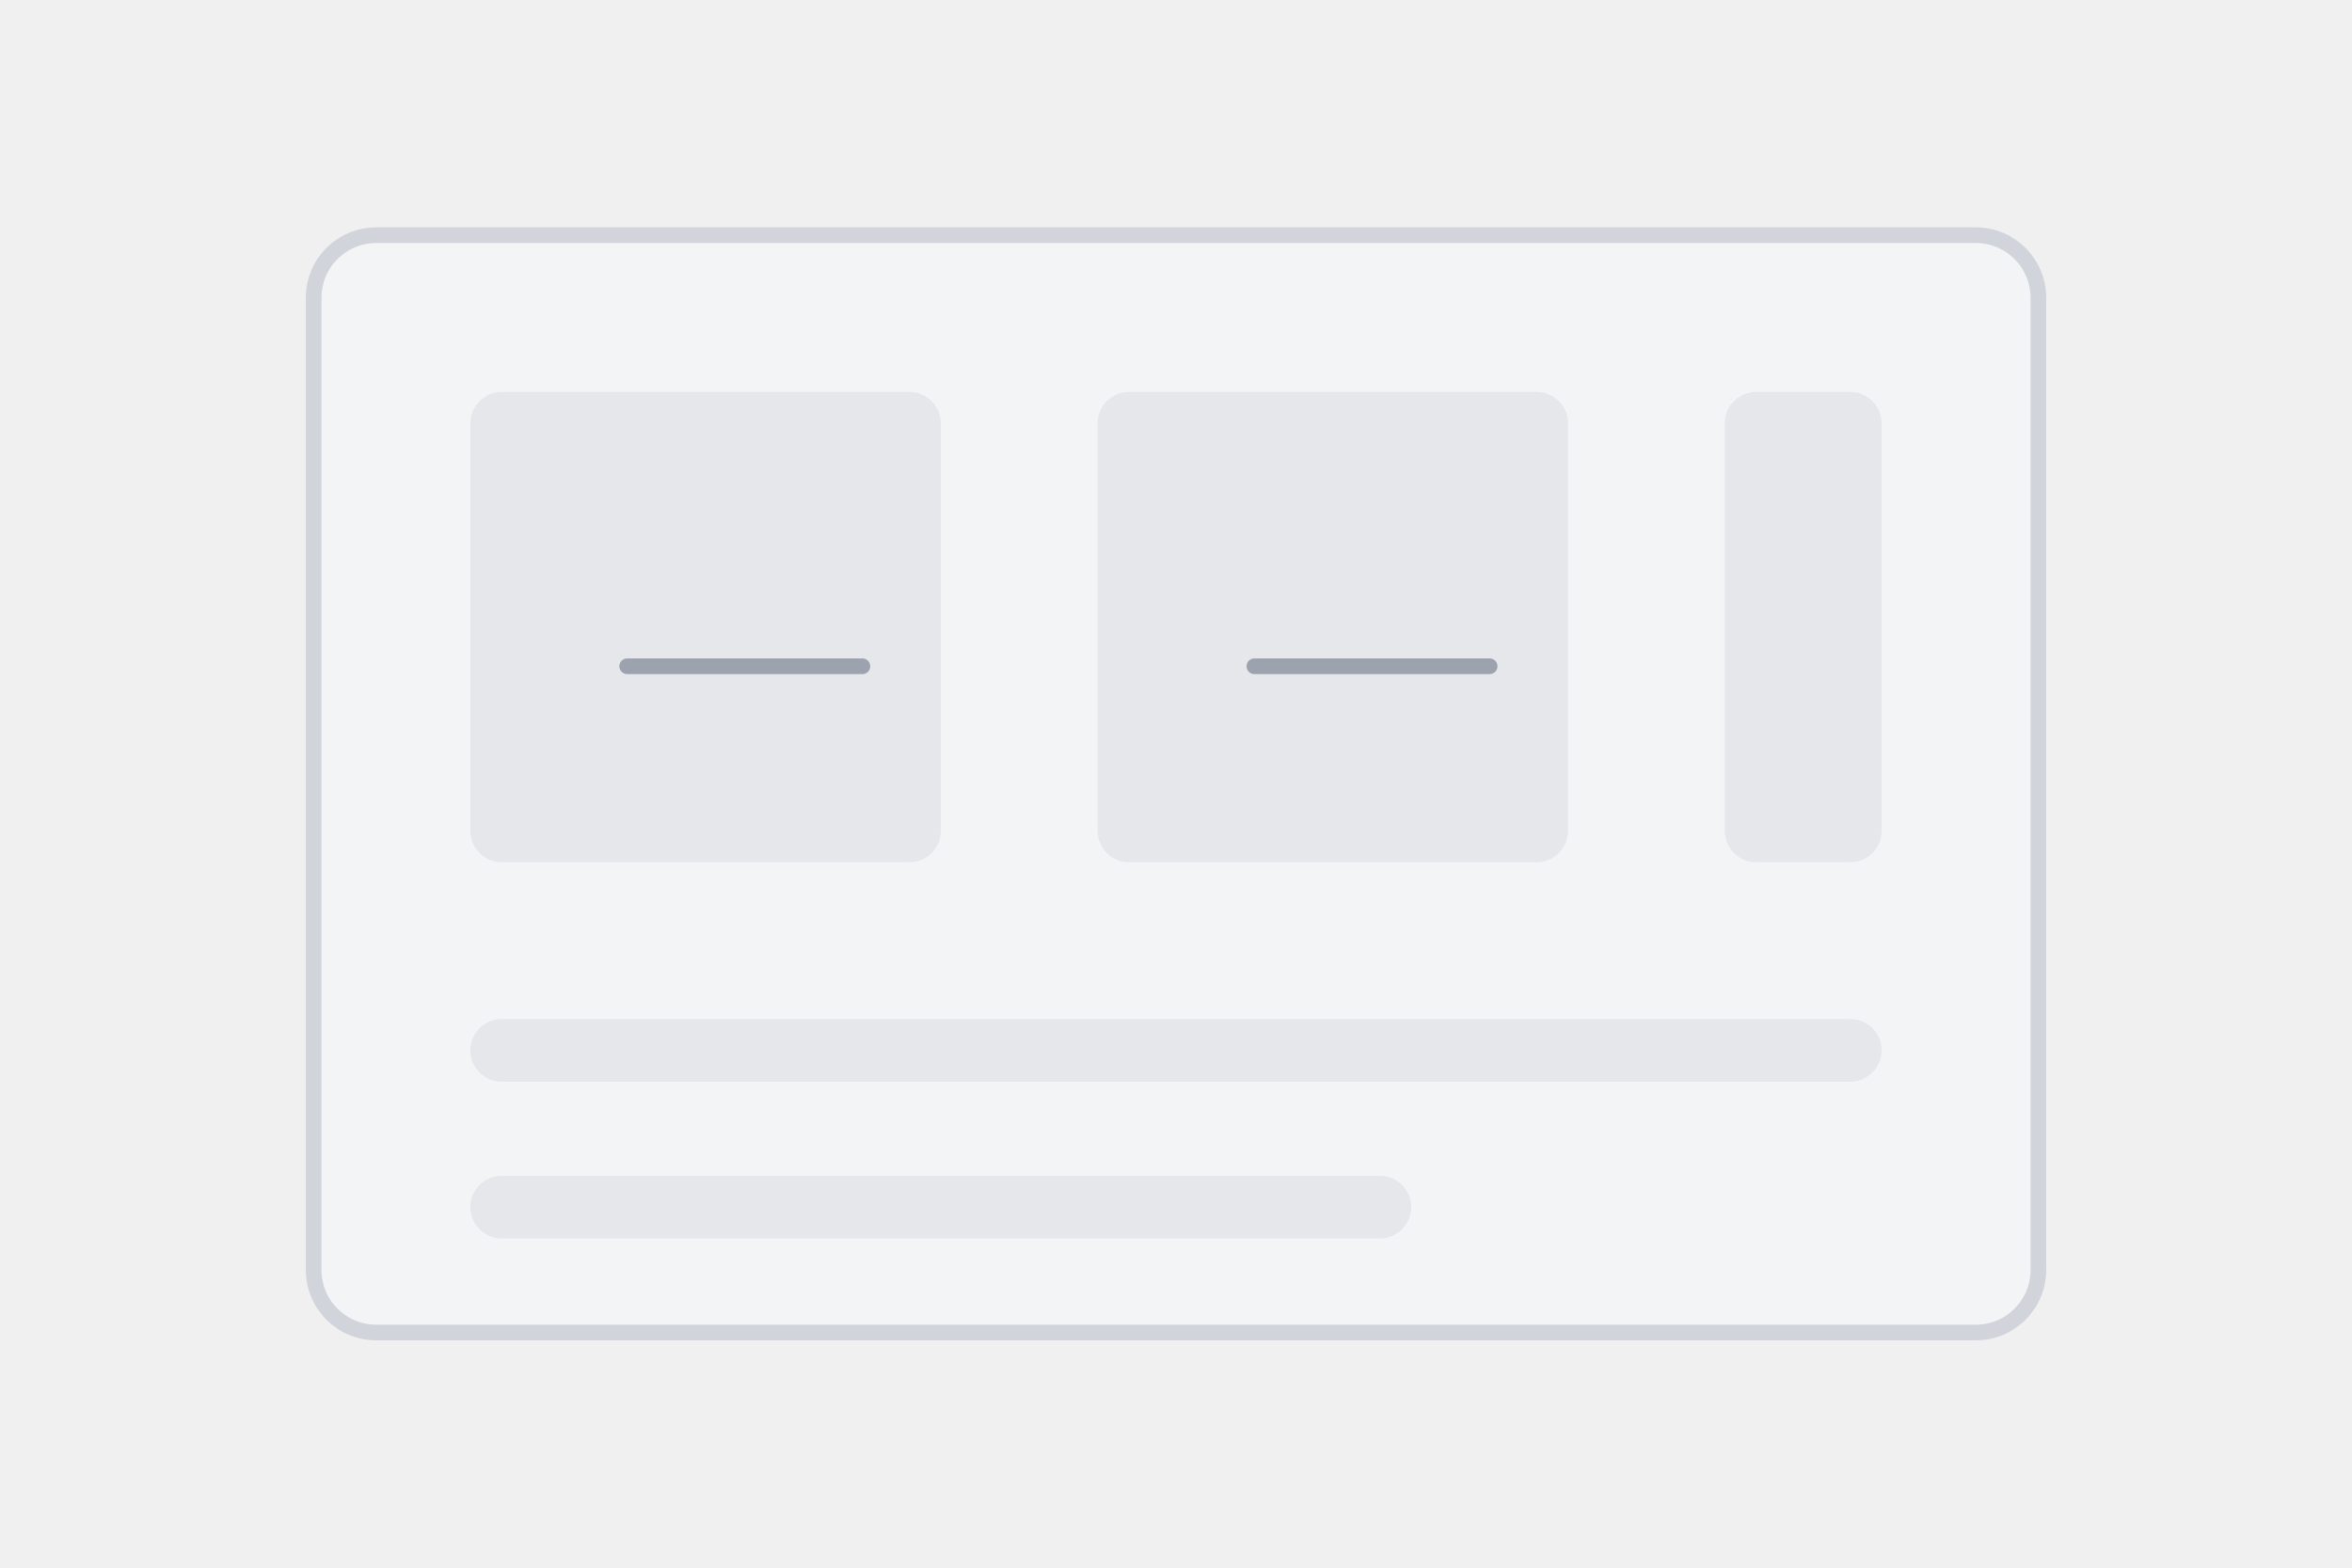
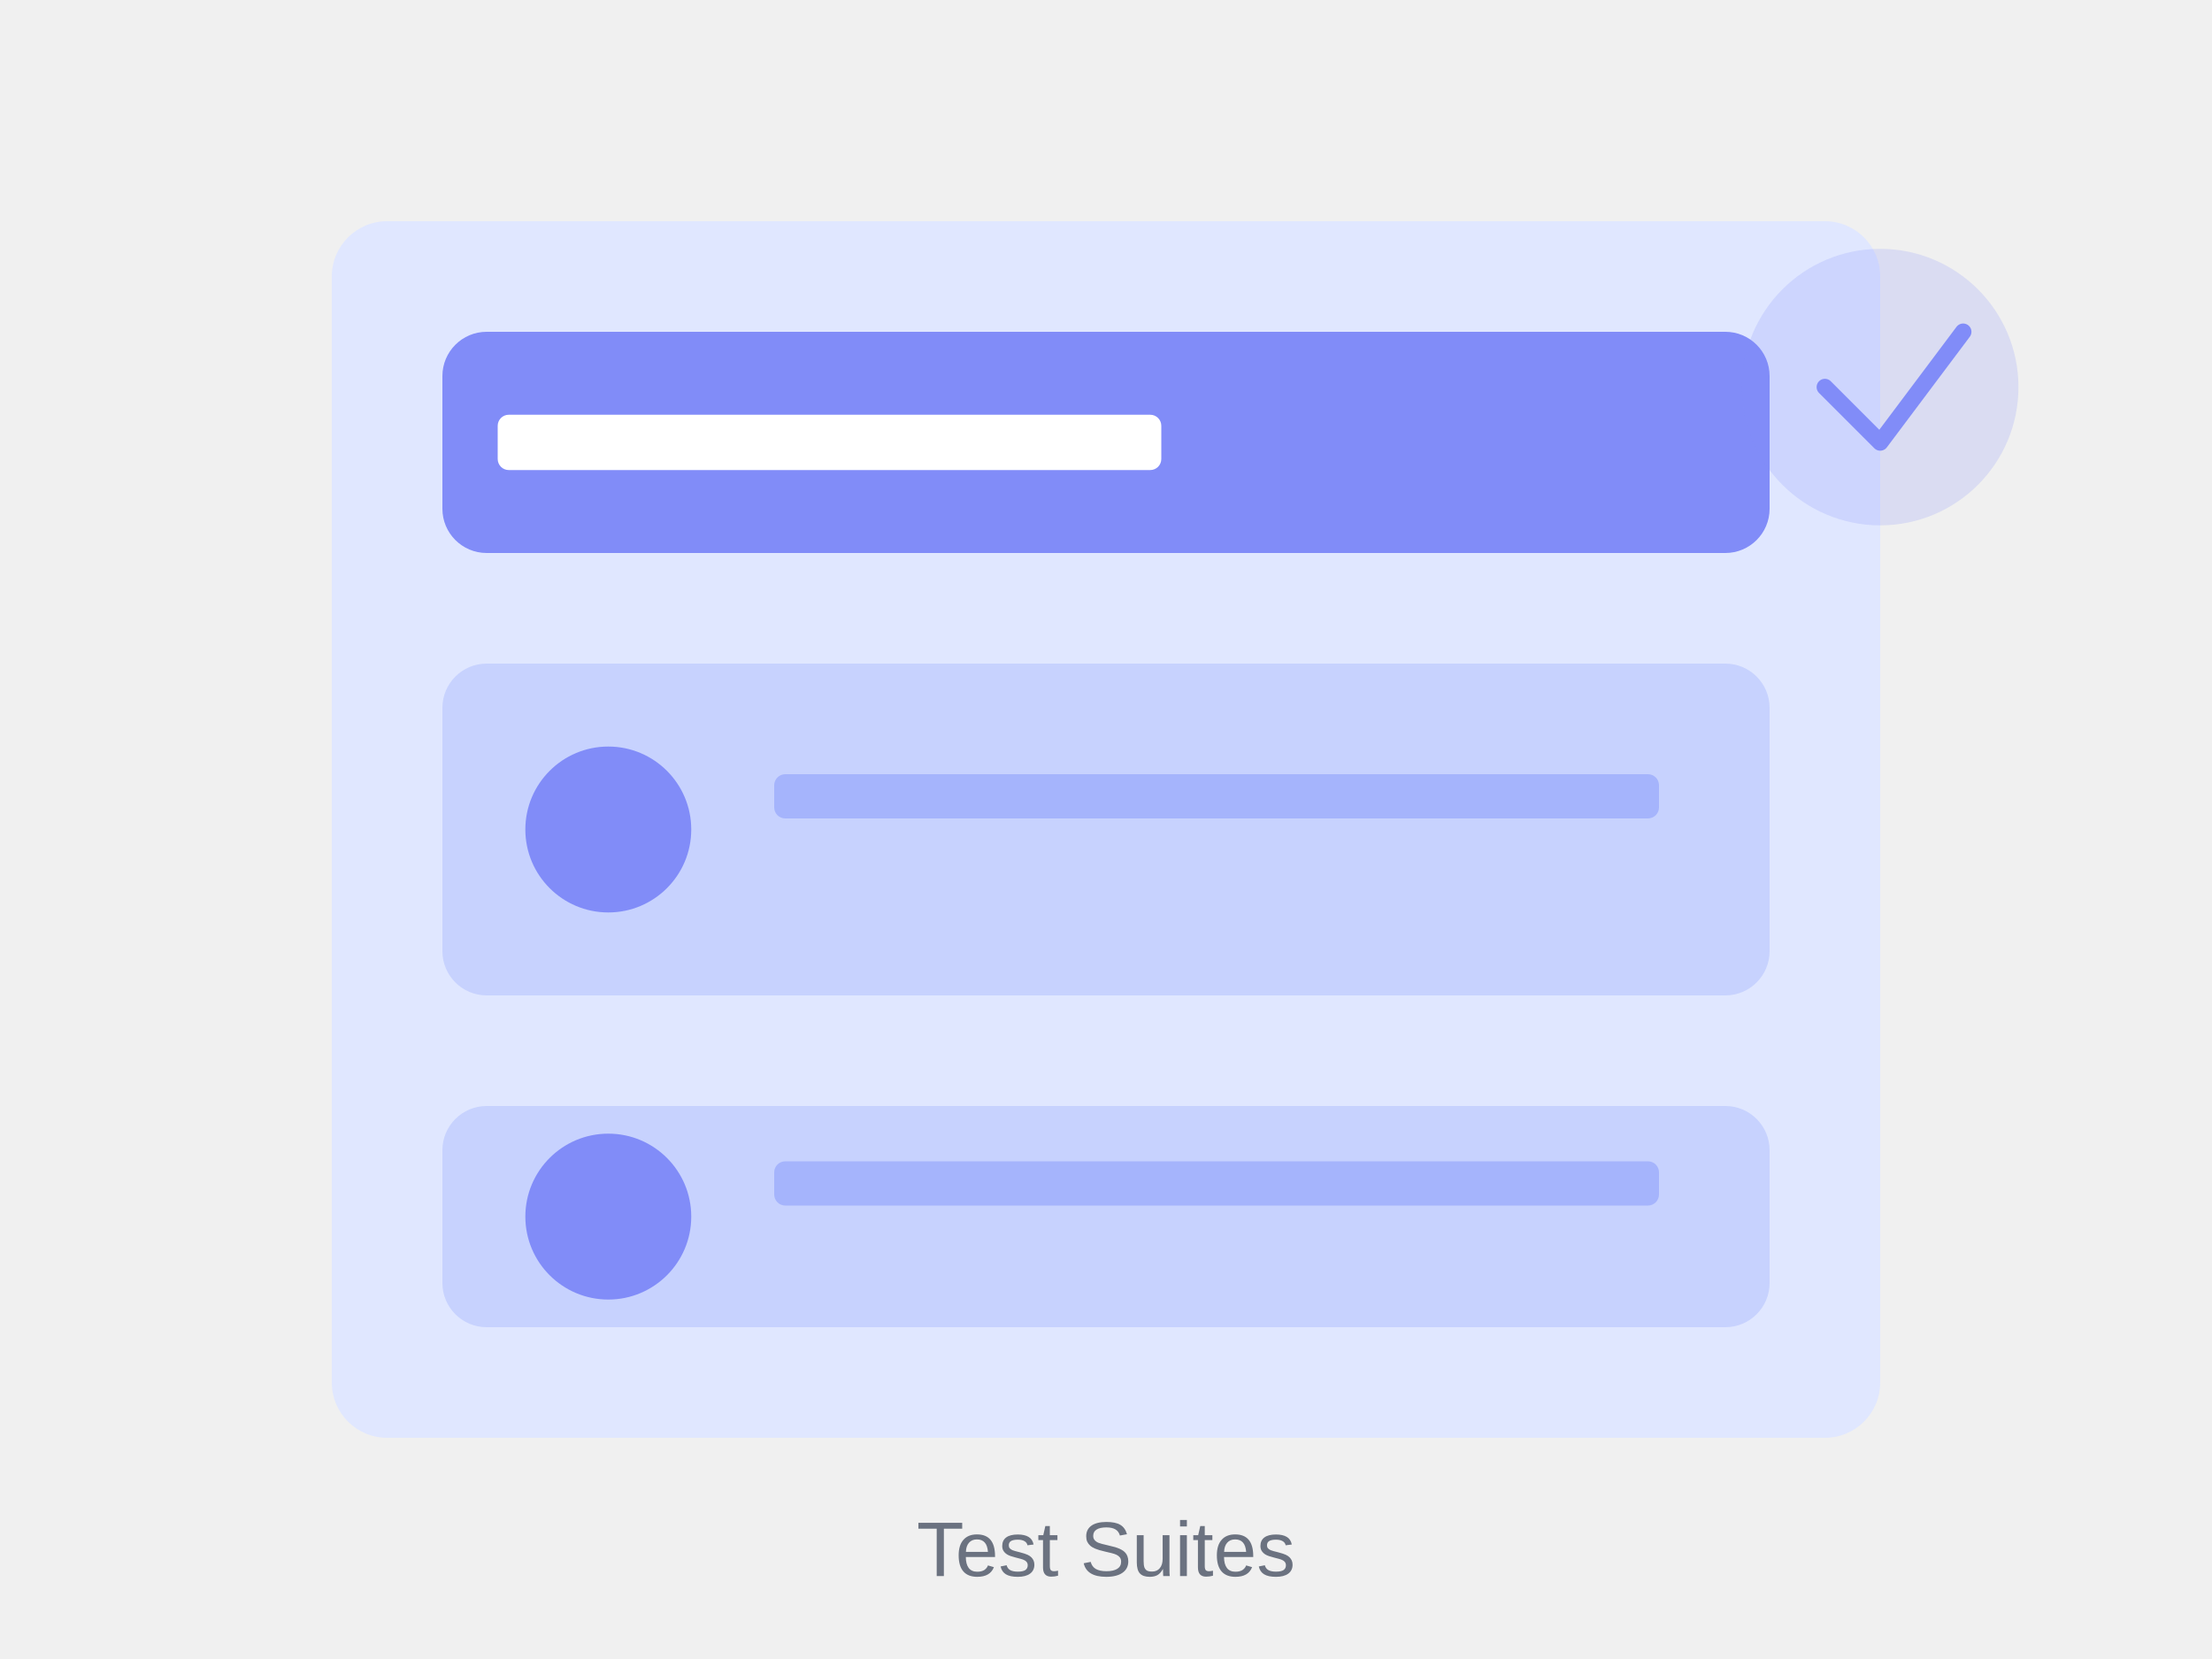
- <svg xmlns="http://www.w3.org/2000/svg" width="300" height="200" viewBox="0 0 300 200" fill="none">
-   <rect x="40" y="30" width="220" height="140" rx="8" fill="#F3F4F6" stroke="#D1D5DB" stroke-width="2" />
-   <rect x="60" y="50" width="60" height="60" rx="4" fill="#E5E7EB" />
-   <rect x="140" y="50" width="60" height="60" rx="4" fill="#E5E7EB" />
-   <rect x="220" y="50" width="20" height="60" rx="4" fill="#E5E7EB" />
-   <path d="M80 85 L110 85" stroke="#9CA3AF" stroke-width="2" stroke-linecap="round" />
-   <path d="M160 85 L190 85" stroke="#9CA3AF" stroke-width="2" stroke-linecap="round" />
-   <rect x="60" y="130" width="180" height="8" rx="4" fill="#E5E7EB" />
-   <rect x="60" y="150" width="120" height="8" rx="4" fill="#E5E7EB" />
+ <svg xmlns="http://www.w3.org/2000/svg" viewBox="0 0 400 300">
+   <rect x="60" y="40" width="280" height="220" rx="10" fill="#E0E7FF" />
+   <rect x="80" y="60" width="240" height="40" rx="8" fill="#818CF8" />
+   <rect x="90" y="75" width="120" height="10" rx="2" fill="white" />
+   <rect x="80" y="120" width="240" height="60" rx="8" fill="#C7D2FE" />
+   <circle cx="110" cy="150" r="15" fill="#818CF8" />
+   <rect x="140" y="140" width="160" height="8" rx="2" fill="#A5B4FC" />
+   <rect x="140" y="155" width="100" height="8" rx="2" fill="#C7D2FE" />
+   <rect x="80" y="200" width="240" height="40" rx="8" fill="#C7D2FE" />
+   <circle cx="110" cy="220" r="15" fill="#818CF8" />
+   <rect x="140" y="210" width="160" height="8" rx="2" fill="#A5B4FC" />
+   <rect x="140" y="225" width="100" height="8" rx="2" fill="#C7D2FE" />
+   <circle cx="340" cy="70" r="25" fill="#818CF8" opacity="0.2" />
+   <path d="M330 70 L340 80 L355 60" stroke="#818CF8" stroke-width="3" stroke-linecap="round" stroke-linejoin="round" fill="none" />
+   <text x="200" y="285" text-anchor="middle" font-family="Arial" font-size="14" fill="#6B7280">Test Suites</text>
</svg>
